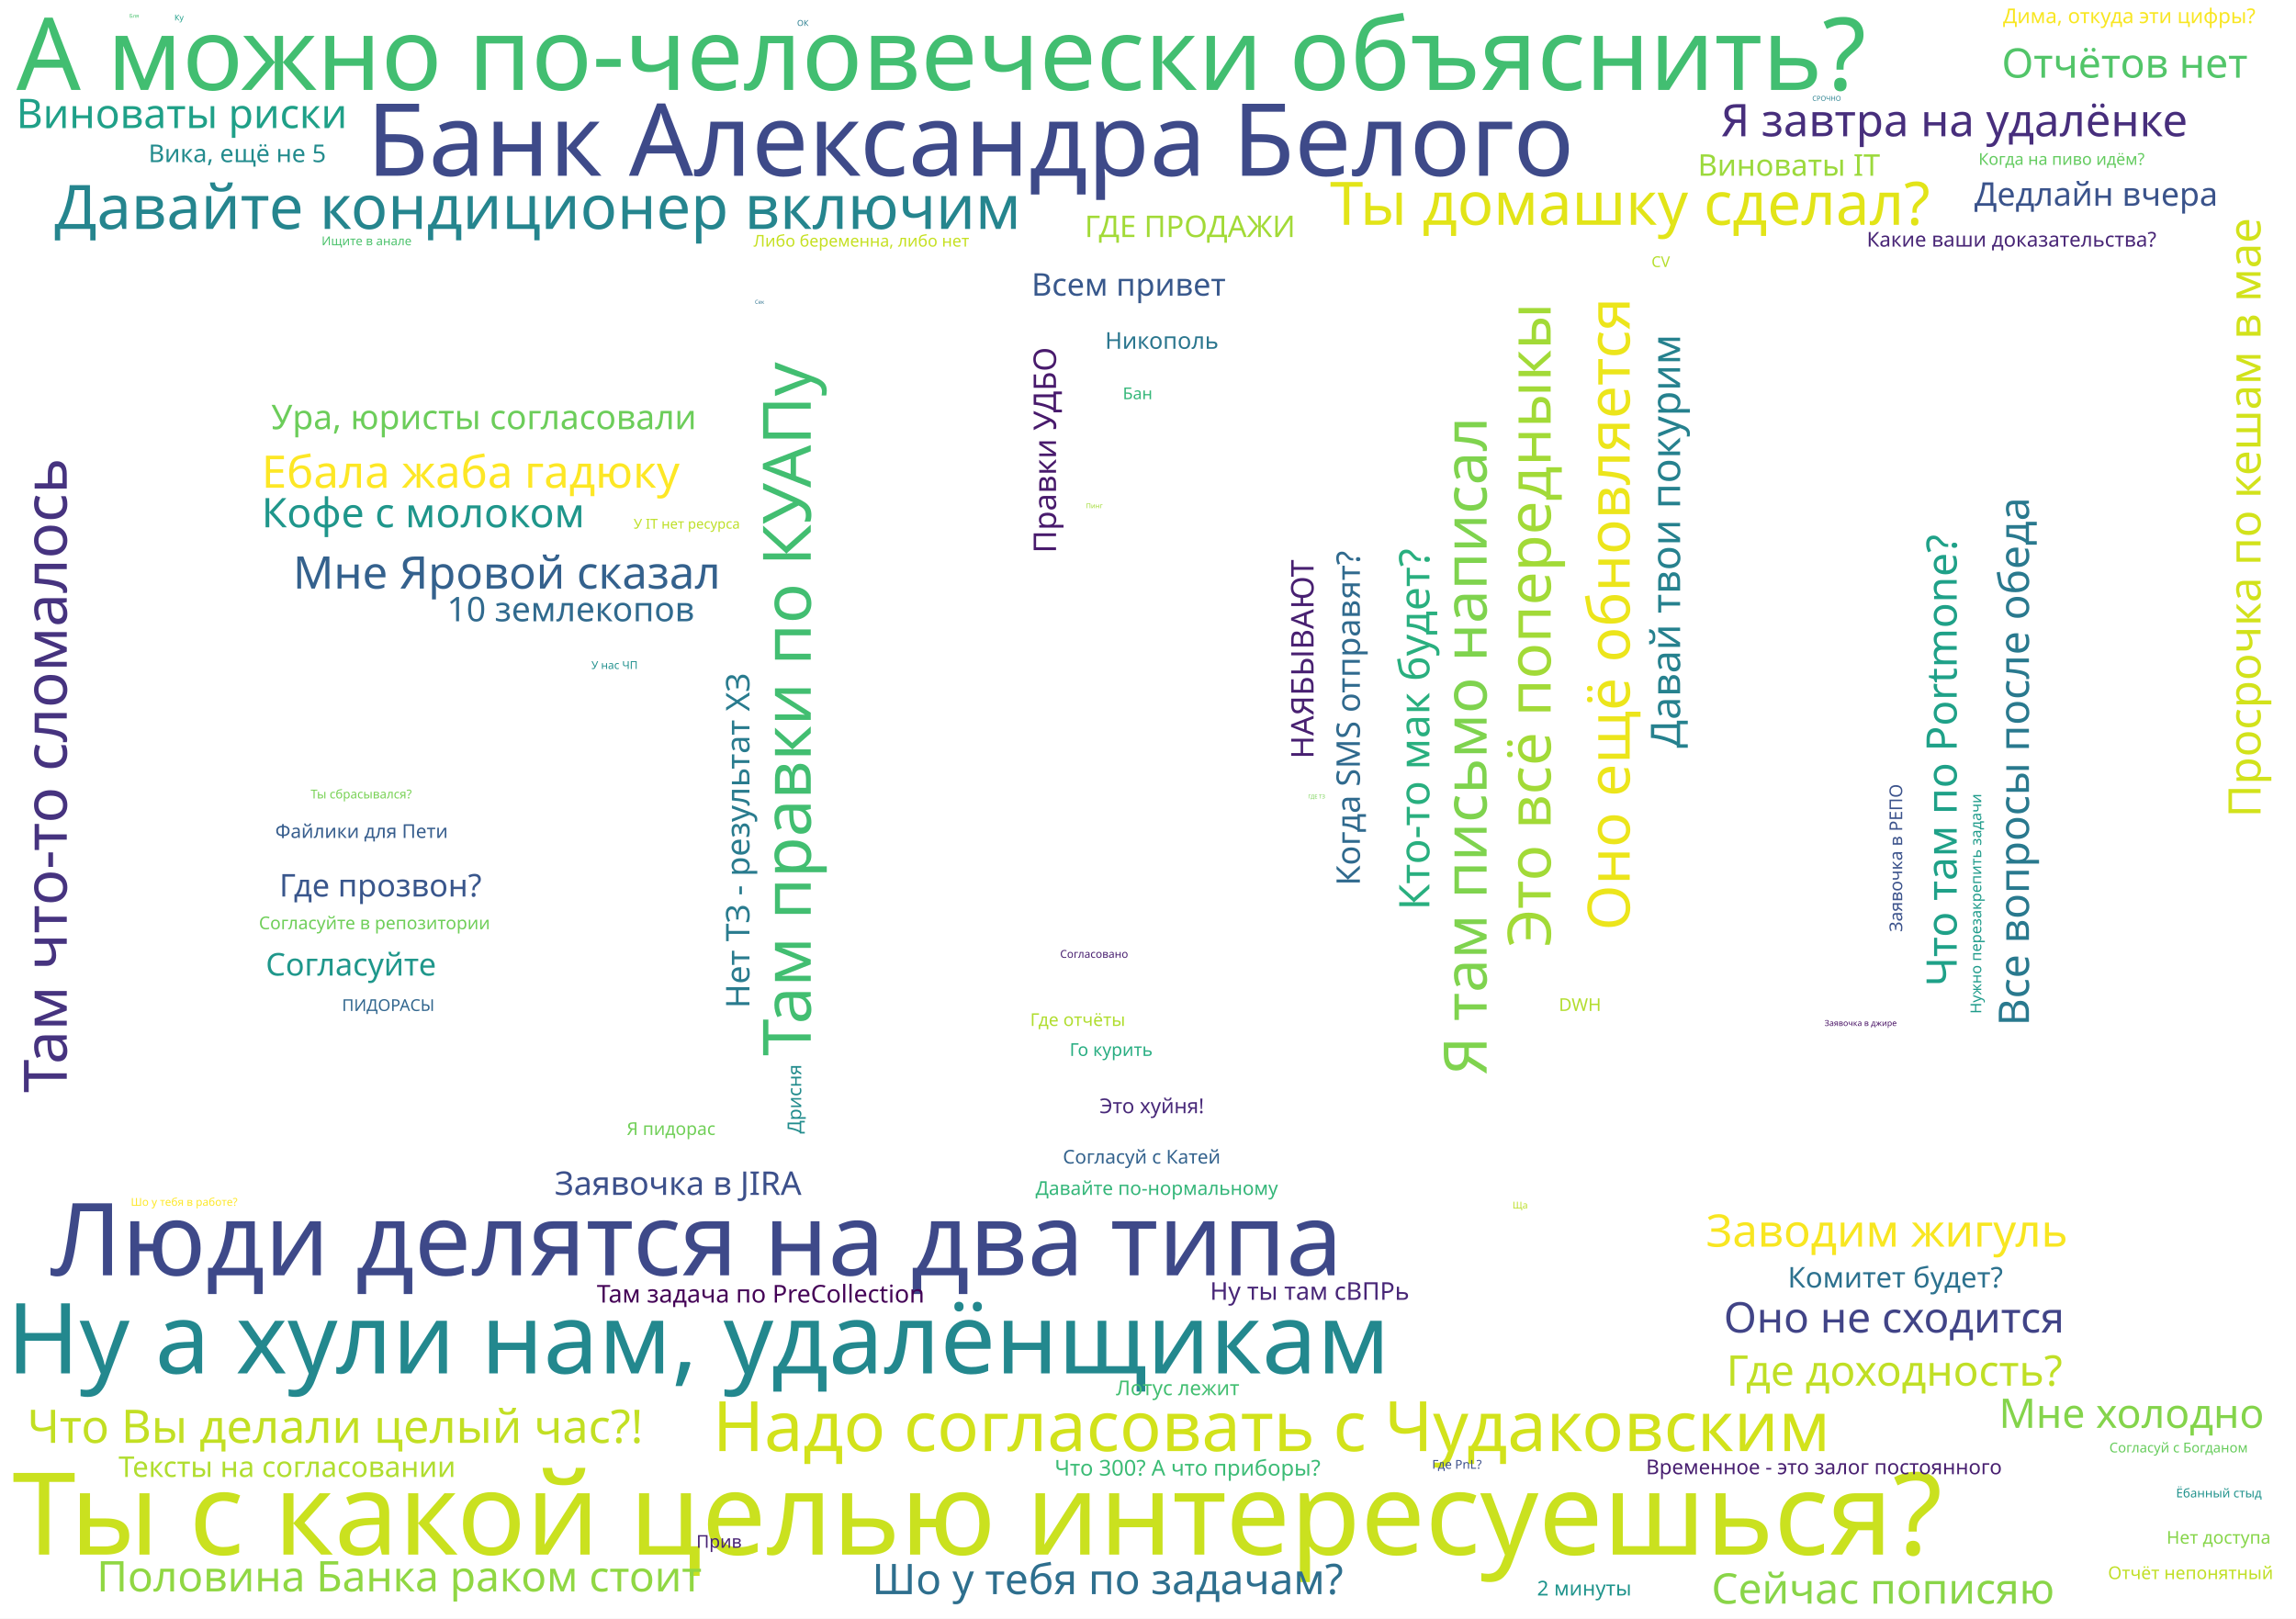
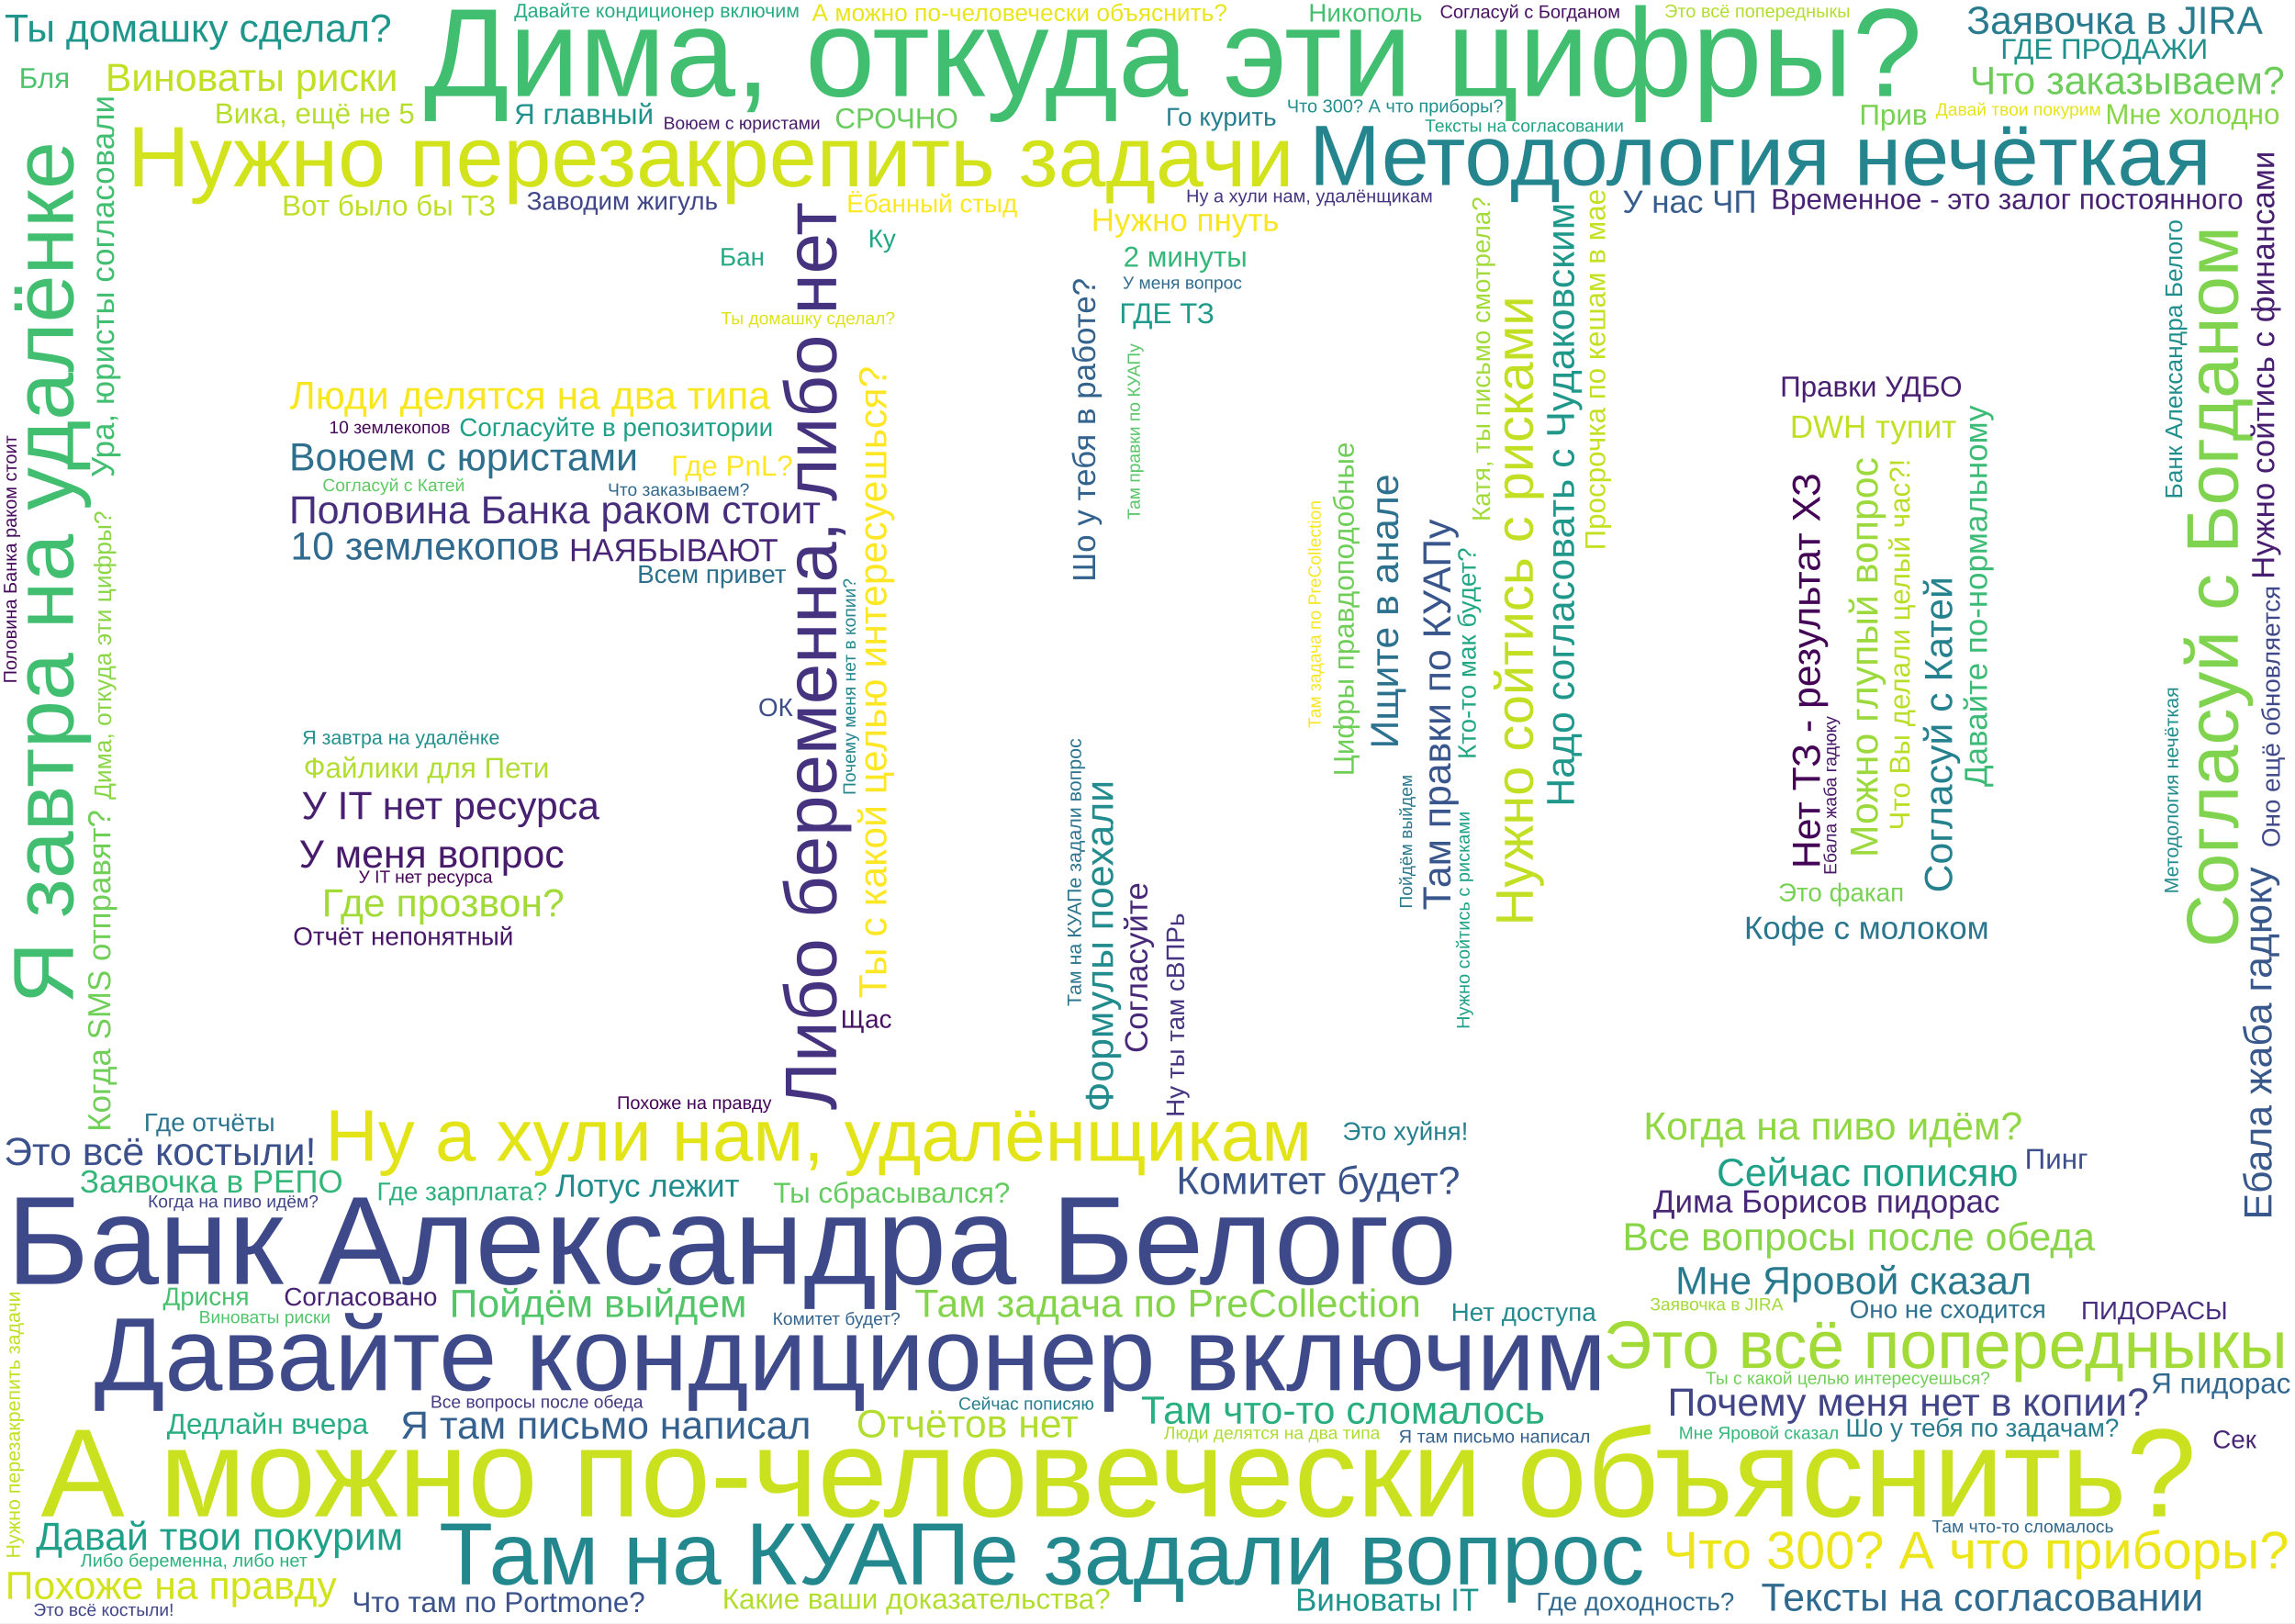
- <svg xmlns="http://www.w3.org/2000/svg" width="1685" height="1188">
-   <style>text{font-family:'Droid Sans Mono';font-weight:normal;font-style:normal;}</style>
+ <svg xmlns="http://www.w3.org/2000/svg" width="28064" height="19848">
+   <style>text{font-family:'Arial';font-weight:normal;font-style:normal;}</style>
  <rect width="100%" height="100%" style="fill:white" />
-   <text transform="translate(9,1141)" font-size="84" style="fill:rgb(202, 225, 31)">Ты с какой целью интересуешься?</text>
-   <text transform="translate(12,66)" font-size="74" style="fill:rgb(66, 190, 113)">А можно по-человечески объяснить?</text>
-   <text transform="translate(37,936)" font-size="74" style="fill:rgb(62, 73, 137)">Люди делятся на два типа</text>
-   <text transform="translate(269,129)" font-size="74" style="fill:rgb(62, 74, 137)">Банк Александра Белого</text>
-   <text transform="translate(5,1008)" font-size="72" style="fill:rgb(35, 136, 142)">Ну а хули нам, удалёнщикам</text>
-   <text transform="translate(523,1065)" font-size="51" style="fill:rgb(210, 226, 27)">Надо согласовать с Чудаковским</text>
-   <text transform="translate(595,775) rotate(-90)" font-size="49" style="fill:rgb(66, 190, 113)">Там правки по КУАПу</text>
-   <text transform="translate(40,168)" font-size="45" style="fill:rgb(37, 133, 142)">Давайте кондиционер включим</text>
-   <text transform="translate(976,165)" font-size="44" style="fill:rgb(226, 228, 24)">Ты домашку сделал?</text>
-   <text transform="translate(49,802) rotate(-90)" font-size="44" style="fill:rgb(70, 51, 127)">Там что-то сломалось</text>
-   <text transform="translate(1091,789) rotate(-90)" font-size="44" style="fill:rgb(127, 211, 78)">Я там письмо написал</text>
-   <text transform="translate(1138,695) rotate(-90)" font-size="44" style="fill:rgb(162, 218, 55)">Это всё попередныкы</text>
-   <text transform="translate(1196,683) rotate(-90)" font-size="43" style="fill:rgb(236, 229, 27)">Оно ещё обновляется</text>
-   <text transform="translate(20,1059)" font-size="34" style="fill:rgb(194, 223, 35)">Что Вы делали целый час?!</text>
-   <text transform="translate(1263,100)" font-size="33" style="fill:rgb(71, 46, 124)">Я завтра на удалёнке</text>
-   <text transform="translate(215,432)" font-size="33" style="fill:rgb(52, 97, 141)">Мне Яровой сказал</text>
-   <text transform="translate(1659,600) rotate(-90)" font-size="33" style="fill:rgb(210, 226, 27)">Просрочка по кешам в мае</text>
-   <text transform="translate(192,358)" font-size="33" style="fill:rgb(253, 231, 37)">Ебала жаба гадюку</text>
-   <text transform="translate(1252,915)" font-size="33" style="fill:rgb(248, 230, 33)">Заводим жигуль</text>
-   <text transform="translate(71,1168)" font-size="31" style="fill:rgb(144, 215, 67)">Половина Банка раком стоит</text>
-   <text transform="translate(640,1170)" font-size="31" style="fill:rgb(46, 111, 142)">Шо у тебя по задачам?</text>
-   <text transform="translate(1256,1177)" font-size="31" style="fill:rgb(137, 213, 72)">Сейчас пописяю</text>
-   <text transform="translate(1489,753) rotate(-90)" font-size="31" style="fill:rgb(41, 121, 142)">Все вопросы после обеда</text>
-   <text transform="translate(1265,978)" font-size="31" style="fill:rgb(65, 68, 135)">Оно не сходится</text>
-   <text transform="translate(1436,724) rotate(-90)" font-size="31" style="fill:rgb(31, 161, 136)">Что там по Portmone?</text>
-   <text transform="translate(1049,668) rotate(-90)" font-size="31" style="fill:rgb(41, 175, 127)">Кто-то мак будет?</text>
-   <text transform="translate(1267,1017)" font-size="31" style="fill:rgb(192, 223, 37)">Где доходность?</text>
-   <text transform="translate(12,94)" font-size="30" style="fill:rgb(31, 160, 136)">Виноваты риски</text>
-   <text transform="translate(192,387)" font-size="30" style="fill:rgb(31, 150, 139)">Кофе с молоком</text>
-   <text transform="translate(1233,549) rotate(-90)" font-size="30" style="fill:rgb(38, 129, 142)">Давай твои покурим</text>
-   <text transform="translate(1467,1048)" font-size="30" style="fill:rgb(132, 212, 75)">Мне холодно</text>
-   <text transform="translate(1469,57)" font-size="30" style="fill:rgb(82, 197, 105)">Отчётов нет</text>
-   <text transform="translate(199,315)" font-size="25" style="fill:rgb(108, 205, 90)">Ура, юристы согласовали</text>
-   <text transform="translate(328,456)" font-size="25" style="fill:rgb(48, 106, 142)">10 землекопов</text>
-   <text transform="translate(1449,151)" font-size="24" style="fill:rgb(58, 83, 139)">Дедлайн вчера</text>
-   <text transform="translate(550,740) rotate(-90)" font-size="24" style="fill:rgb(41, 123, 142)">Нет ТЗ - результат ХЗ</text>
-   <text transform="translate(407,877)" font-size="24" style="fill:rgb(60, 80, 139)">Заявочка в JIRA</text>
-   <text transform="translate(998,650) rotate(-90)" font-size="24" style="fill:rgb(48, 106, 142)">Когда SMS отправят?</text>
-   <text transform="translate(205,658)" font-size="23" style="fill:rgb(57, 86, 140)">Где прозвон?</text>
-   <text transform="translate(775,406) rotate(-90)" font-size="23" style="fill:rgb(72, 26, 108)">Правки УДБО</text>
-   <text transform="translate(964,557) rotate(-90)" font-size="23" style="fill:rgb(72, 32, 113)">НАЯБЫВАЮТ</text>
-   <text transform="translate(757,217)" font-size="23" style="fill:rgb(56, 88, 140)">Всем привет</text>
-   <text transform="translate(195,716)" font-size="23" style="fill:rgb(31, 151, 139)">Согласуйте</text>
-   <text transform="translate(796,174)" font-size="22" style="fill:rgb(162, 218, 55)">ГДЕ ПРОДАЖИ</text>
-   <text transform="translate(1246,129)" font-size="22" style="fill:rgb(155, 217, 60)">Виноваты IT</text>
-   <text transform="translate(87,1084)" font-size="21" style="fill:rgb(176, 221, 47)">Тексты на согласовании</text>
-   <text transform="translate(1312,945)" font-size="21" style="fill:rgb(44, 113, 142)">Комитет будет?</text>
-   <text transform="translate(438,956)" font-size="18" style="fill:rgb(68, 2, 86)">Там задача по PreCollection</text>
-   <text transform="translate(109,119)" font-size="18" style="fill:rgb(34, 139, 141)">Вика, ещё не 5</text>
-   <text transform="translate(888,954)" font-size="18" style="fill:rgb(72, 38, 119)">Ну ты там сВПРь</text>
-   <text transform="translate(811,256)" font-size="17" style="fill:rgb(42, 118, 142)">Никополь</text>
-   <text transform="translate(774,1083)" font-size="16" style="fill:rgb(59, 187, 117)">Что 300? А что приборы?</text>
-   <text transform="translate(1208,1082)" font-size="15" style="fill:rgb(72, 31, 112)">Временное - это залог постоянного</text>
-   <text transform="translate(1470,17)" font-size="15" style="fill:rgb(248, 230, 33)">Дима, откуда эти цифры?</text>
-   <text transform="translate(807,817)" font-size="15" style="fill:rgb(72, 41, 121)">Это хуйня!</text>
-   <text transform="translate(1370,181)" font-size="15" style="fill:rgb(72, 37, 118)">Какие ваши доказательства?</text>
-   <text transform="translate(1128,1171)" font-size="15" style="fill:rgb(31, 148, 140)">2 минуты</text>
-   <text transform="translate(819,1024)" font-size="15" style="fill:rgb(66, 190, 113)">Лотус лежит</text>
-   <text transform="translate(202,615)" font-size="14" style="fill:rgb(54, 93, 141)">Файлики для Пети</text>
-   <text transform="translate(780,854)" font-size="14" style="fill:rgb(51, 98, 141)">Согласуй с Катей</text>
-   <text transform="translate(760,877)" font-size="14" style="fill:rgb(52, 182, 121)">Давайте по-нормальному</text>
-   <text transform="translate(588,832) rotate(-90)" font-size="14" style="fill:rgb(34, 140, 141)">Дрисня</text>
-   <text transform="translate(460,833)" font-size="13" style="fill:rgb(112, 207, 87)">Я пидорас</text>
-   <text transform="translate(1547,1159)" font-size="13" style="fill:rgb(192, 223, 37)">Отчёт непонятный</text>
-   <text transform="translate(511,1136)" font-size="13" style="fill:rgb(72, 35, 116)">Прив</text>
-   <text transform="translate(785,775)" font-size="13" style="fill:rgb(39, 173, 129)">Го курить</text>
-   <text transform="translate(190,682)" font-size="13" style="fill:rgb(110, 206, 88)">Согласуйте в репозитории</text>
-   <text transform="translate(1396,684) rotate(-90)" font-size="13" style="fill:rgb(59, 82, 139)">Заявочка в РЕПО</text>
-   <text transform="translate(1144,742)" font-size="13" style="fill:rgb(178, 221, 45)">DWH</text>
-   <text transform="translate(1590,1133)" font-size="13" style="fill:rgb(134, 213, 73)">Нет доступа</text>
-   <text transform="translate(756,753)" font-size="13" style="fill:rgb(176, 221, 47)">Где отчёты</text>
-   <text transform="translate(824,293)" font-size="12" style="fill:rgb(53, 183, 121)">Бан</text>
-   <text transform="translate(251,742)" font-size="12" style="fill:rgb(49, 102, 142)">ПИДОРАСЫ</text>
-   <text transform="translate(553,181)" font-size="12" style="fill:rgb(197, 224, 33)">Либо беременна, либо нет</text>
-   <text transform="translate(1452,121)" font-size="12" style="fill:rgb(99, 203, 95)">Когда на пиво идём?</text>
-   <text transform="translate(1454,744) rotate(-90)" font-size="11" style="fill:rgb(30, 155, 138)">Нужно перезакрепить задачи</text>
-   <text transform="translate(1212,196)" font-size="11" style="fill:rgb(181, 222, 43)">CV</text>
-   <text transform="translate(1548,1066)" font-size="10" style="fill:rgb(103, 204, 92)">Согласуй с Богданом</text>
-   <text transform="translate(465,388)" font-size="10" style="fill:rgb(189, 223, 38)">У IT нет ресурса</text>
-   <text transform="translate(1597,1099)" font-size="9" style="fill:rgb(32, 146, 140)">Ёбанный стыд</text>
-   <text transform="translate(1051,1078)" font-size="9" style="fill:rgb(60, 79, 138)">Где PnL?</text>
-   <text transform="translate(228,586)" font-size="9" style="fill:rgb(119, 209, 83)">Ты сбрасывался?</text>
-   <text transform="translate(236,180)" font-size="9" style="fill:rgb(76, 194, 108)">Ищите в анале</text>
-   <text transform="translate(434,491)" font-size="8" style="fill:rgb(33, 144, 141)">У нас ЧП</text>
-   <text transform="translate(778,703)" font-size="8" style="fill:rgb(72, 31, 112)">Согласовано</text>
-   <text transform="translate(96,885)" font-size="8" style="fill:rgb(253, 231, 37)">Шо у тебя в работе?</text>
-   <text transform="translate(1110,887)" font-size="7" style="fill:rgb(186, 222, 40)">Ща</text>
-   <text transform="translate(128,15)" font-size="6" style="fill:rgb(31, 159, 136)">Ку</text>
-   <text transform="translate(1339,753)" font-size="6" style="fill:rgb(71, 17, 100)">Заявочка в джире</text>
-   <text transform="translate(585,19)" font-size="6" style="fill:rgb(40, 125, 142)">ОК</text>
-   <text transform="translate(1330,74)" font-size="5" style="fill:rgb(39, 127, 142)">СРОЧНО</text>
-   <text transform="translate(797,373)" font-size="5" style="fill:rgb(162, 218, 55)">Пинг</text>
-   <text transform="translate(960,586)" font-size="4" style="fill:rgb(119, 209, 83)">ГДЕ ТЗ</text>
-   <text transform="translate(95,13)" font-size="4" style="fill:rgb(72, 193, 110)">Бля</text>
-   <text transform="translate(554,223)" font-size="4" style="fill:rgb(45, 113, 142)">Сек</text>
+   <text transform="translate(499,18542)" font-size="1536" style="fill:rgb(202, 225, 31)">А можно по-человечески объяснить?</text>
+   <text transform="translate(5184,1175)" font-size="1536" style="fill:rgb(66, 190, 113)">Дима, откуда эти цифры?</text>
+   <text transform="translate(80,15700)" font-size="1536" style="fill:rgb(62, 73, 137)">Банк Александра Белого</text>
+   <text transform="translate(1152,16999)" font-size="1272" style="fill:rgb(62, 74, 137)">Давайте кондиционер включим</text>
+   <text transform="translate(5368,19373)" font-size="1080" style="fill:rgb(35, 136, 142)">Там на КУАПе задали вопрос</text>
+   <text transform="translate(1560,2278)" font-size="1048" style="fill:rgb(210, 226, 27)">Нужно перезакрепить задачи</text>
+   <text transform="translate(894,12274) rotate(-90)" font-size="1048" style="fill:rgb(66, 190, 113)">Я завтра на удалёнке</text>
+   <text transform="translate(16008,2262)" font-size="1048" style="fill:rgb(37, 133, 142)">Методология нечёткая</text>
+   <text transform="translate(3976,14194)" font-size="896" style="fill:rgb(226, 228, 24)">Ну а хули нам, удалёнщикам</text>
+   <text transform="translate(10225,13575) rotate(-90)" font-size="896" style="fill:rgb(70, 51, 127)">Либо беременна, либо нет</text>
+   <text transform="translate(27365,11583) rotate(-90)" font-size="896" style="fill:rgb(127, 211, 78)">Согласуй с Богданом</text>
+   <text transform="translate(19608,16728)" font-size="824" style="fill:rgb(162, 218, 55)">Это всё попередныкы</text>
+   <text transform="translate(20336,19179)" font-size="648" style="fill:rgb(236, 229, 27)">Что 300? А что приборы?</text>
+   <text transform="translate(18744,11321) rotate(-90)" font-size="648" style="fill:rgb(194, 223, 35)">Нужно сойтись с рисками</text>
+   <text transform="translate(3536,6400)" font-size="480" style="fill:rgb(71, 46, 124)">Половина Банка раком стоит</text>
+   <text transform="translate(4896,17592)" font-size="480" style="fill:rgb(52, 97, 141)">Я там письмо написал</text>
+   <text transform="translate(64,19552)" font-size="480" style="fill:rgb(210, 226, 27)">Похоже на правду</text>
+   <text transform="translate(10838,12207) rotate(-90)" font-size="480" style="fill:rgb(253, 231, 37)">Ты с какой целью интересуешься?</text>
+   <text transform="translate(3544,5000)" font-size="480" style="fill:rgb(248, 230, 33)">Люди делятся на два типа</text>
+   <text transform="translate(20096,13934)" font-size="480" style="fill:rgb(144, 215, 67)">Когда на пиво идём?</text>
+   <text transform="translate(3536,5752)" font-size="480" style="fill:rgb(46, 111, 142)">Воюем с юристами</text>
+   <text transform="translate(19840,15288)" font-size="480" style="fill:rgb(137, 213, 72)">Все вопросы после обеда</text>
+   <text transform="translate(20488,15824)" font-size="480" style="fill:rgb(41, 121, 142)">Мне Яровой сказал</text>
+   <text transform="translate(20392,17310)" font-size="480" style="fill:rgb(65, 68, 135)">Почему меня нет в копии?</text>
+   <text transform="translate(20992,14502)" font-size="480" style="fill:rgb(31, 161, 136)">Сейчас пописяю</text>
+   <text transform="translate(13952,17408)" font-size="480" style="fill:rgb(41, 175, 127)">Там что-то сломалось</text>
+   <text transform="translate(1288,1112)" font-size="480" style="fill:rgb(192, 223, 37)">Виноваты риски</text>
+   <text transform="translate(440,18952)" font-size="480" style="fill:rgb(31, 160, 136)">Давай твои покурим</text>
+   <text transform="translate(56,510)" font-size="480" style="fill:rgb(31, 150, 139)">Ты домашку сделал?</text>
+   <text transform="translate(23870,10916) rotate(-90)" font-size="480" style="fill:rgb(38, 129, 142)">Согласуй с Катей</text>
+   <text transform="translate(11184,16102)" font-size="480" style="fill:rgb(132, 212, 75)">Там задача по PreCollection</text>
+   <text transform="translate(5496,16104)" font-size="480" style="fill:rgb(82, 197, 105)">Пойдём выйдем</text>
+   <text transform="translate(24088,1150)" font-size="480" style="fill:rgb(108, 205, 90)">Что заказываем?</text>
+   <text transform="translate(3552,6842)" font-size="480" style="fill:rgb(48, 106, 142)">10 землекопов</text>
+   <text transform="translate(14384,14600)" font-size="480" style="fill:rgb(58, 83, 139)">Комитет будет?</text>
+   <text transform="translate(24048,414)" font-size="480" style="fill:rgb(41, 123, 142)">Заявочка в JIRA</text>
+   <text transform="translate(48,14246)" font-size="480" style="fill:rgb(60, 80, 139)">Это всё костыли!</text>
+   <text transform="translate(21536,19696)" font-size="480" style="fill:rgb(48, 106, 142)">Тексты на согласовании</text>
+   <text transform="translate(17736,11129) rotate(-90)" font-size="480" style="fill:rgb(57, 86, 140)">Там правки по КУАПу</text>
+   <text transform="translate(3656,10608)" font-size="480" style="fill:rgb(72, 26, 108)">У меня вопрос</text>
+   <text transform="translate(3688,10016)" font-size="480" style="fill:rgb(72, 32, 113)">У IT нет ресурса</text>
+   <text transform="translate(27776,14913) rotate(-90)" font-size="480" style="fill:rgb(56, 88, 140)">Ебала жаба гадюку</text>
+   <text transform="translate(19248,9863) rotate(-90)" font-size="480" style="fill:rgb(31, 151, 139)">Надо согласовать с Чудаковским</text>
+   <text transform="translate(3936,11206)" font-size="480" style="fill:rgb(162, 218, 55)">Где прозвон?</text>
+   <text transform="translate(22960,10486) rotate(-90)" font-size="480" style="fill:rgb(155, 217, 60)">Можно глупый вопрос</text>
+   <text transform="translate(10472,17574)" font-size="480" style="fill:rgb(176, 221, 47)">Отчётов нет</text>
+   <text transform="translate(17096,9154) rotate(-90)" font-size="480" style="fill:rgb(44, 113, 142)">Ищите в анале</text>
+   <text transform="translate(22254,10621) rotate(-90)" font-size="480" style="fill:rgb(68, 2, 86)">Нет ТЗ - результат ХЗ</text>
+   <text transform="translate(13610,13596) rotate(-90)" font-size="480" style="fill:rgb(34, 139, 141)">Формулы поехали</text>
+   <text transform="translate(20216,14825)" font-size="392" style="fill:rgb(72, 38, 119)">Дима Борисов пидорас</text>
+   <text transform="translate(21328,11481)" font-size="392" style="fill:rgb(42, 118, 142)">Кофе с молоком</text>
+   <text transform="translate(24297,9621) rotate(-90)" font-size="392" style="fill:rgb(59, 187, 117)">Давайте по-нормальному</text>
+   <text transform="translate(27809,7082) rotate(-90)" font-size="392" style="fill:rgb(72, 31, 112)">Нужно сойтись с финансами</text>
+   <text transform="translate(13344,2825)" font-size="392" style="fill:rgb(248, 230, 33)">Нужно пнуть</text>
+   <text transform="translate(14030,12876) rotate(-90)" font-size="392" style="fill:rgb(72, 41, 121)">Согласуйте</text>
+   <text transform="translate(6960,6862)" font-size="392" style="fill:rgb(72, 37, 118)">НАЯБЫВАЮТ</text>
+   <text transform="translate(15840,19697)" font-size="392" style="fill:rgb(31, 148, 140)">Виноваты IT</text>
+   <text transform="translate(1393,5837) rotate(-90)" font-size="392" style="fill:rgb(66, 190, 113)">Ура, юристы согласовали</text>
+   <text transform="translate(19840,2601)" font-size="392" style="fill:rgb(54, 93, 141)">У нас ЧП</text>
+   <text transform="translate(13392,7115) rotate(-90)" font-size="392" style="fill:rgb(51, 98, 141)">Шо у тебя в работе?</text>
+   <text transform="translate(976,14582)" font-size="392" style="fill:rgb(52, 182, 121)">Заявочка в РЕПО</text>
+   <text transform="translate(6792,14633)" font-size="392" style="fill:rgb(34, 140, 141)">Лотус лежит</text>
+   <text transform="translate(1350,13839) rotate(-90)" font-size="392" style="fill:rgb(112, 207, 87)">Когда SMS отправят?</text>
+   <text transform="translate(21888,5353)" font-size="392" style="fill:rgb(192, 223, 37)">DWH тупит</text>
+   <text transform="translate(21656,2556)" font-size="352" style="fill:rgb(72, 35, 116)">Временное - это залог постоянного</text>
+   <text transform="translate(2040,17532)" font-size="352" style="fill:rgb(39, 173, 129)">Дедлайн вчера</text>
+   <text transform="translate(16554,9490) rotate(-90)" font-size="352" style="fill:rgb(110, 206, 88)">Цифры правдоподобные</text>
+   <text transform="translate(4304,19712)" font-size="352" style="fill:rgb(59, 82, 139)">Что там по Portmone?</text>
+   <text transform="translate(8832,19672)" font-size="352" style="fill:rgb(178, 221, 45)">Какие ваши доказательства?</text>
+   <text transform="translate(25744,1516)" font-size="352" style="fill:rgb(134, 213, 73)">Мне холодно</text>
+   <text transform="translate(3712,9510)" font-size="352" style="fill:rgb(176, 221, 47)">Файлики для Пети</text>
+   <text transform="translate(13736,3261)" font-size="352" style="fill:rgb(53, 183, 121)">2 минуты</text>
+   <text transform="translate(26304,17036)" font-size="352" style="fill:rgb(49, 102, 142)">Я пидорас</text>
+   <text transform="translate(19628,6729) rotate(-90)" font-size="352" style="fill:rgb(197, 224, 33)">Просрочка по кешам в мае</text>
+   <text transform="translate(9456,14706)" font-size="352" style="fill:rgb(99, 203, 95)">Ты сбрасывался?</text>
+   <text transform="translate(13688,3952)" font-size="352" style="fill:rgb(30, 155, 138)">ГДЕ ТЗ</text>
+   <text transform="translate(2624,1508)" font-size="352" style="fill:rgb(181, 222, 43)">Вика, ещё не 5</text>
+   <text transform="translate(10208,1568)" font-size="352" style="fill:rgb(103, 204, 92)">СРОЧНО</text>
+   <text transform="translate(3448,2634)" font-size="352" style="fill:rgb(189, 223, 38)">Вот было бы ТЗ</text>
+   <text transform="translate(6288,1516)" font-size="352" style="fill:rgb(32, 146, 140)">Я главный</text>
+   <text transform="translate(24760,14292)" font-size="352" style="fill:rgb(60, 79, 138)">Пинг</text>
+   <text transform="translate(22736,1524)" font-size="352" style="fill:rgb(119, 209, 83)">Прив</text>
+   <text transform="translate(232,1076)" font-size="352" style="fill:rgb(76, 194, 108)">Бля</text>
+   <text transform="translate(24464,720)" font-size="352" style="fill:rgb(33, 144, 141)">ГДЕ ПРОДАЖИ</text>
+   <text transform="translate(21768,4848)" font-size="352" style="fill:rgb(72, 31, 112)">Правки УДБО</text>
+   <text transform="translate(8208,5816)" font-size="352" style="fill:rgb(253, 231, 37)">Где PnL?</text>
+   <text transform="translate(23352,10154) rotate(-90)" font-size="352" style="fill:rgb(186, 222, 40)">Что Вы делали целый час?!</text>
+   <text transform="translate(5616,5332)" font-size="312" style="fill:rgb(31, 159, 136)">Согласуйте в репозитории</text>
+   <text transform="translate(10280,12568)" font-size="312" style="fill:rgb(71, 17, 100)">Щас</text>
+   <text transform="translate(22568,17566)" font-size="312" style="fill:rgb(40, 125, 142)">Шо у тебя по задачам?</text>
+   <text transform="translate(14256,1536)" font-size="312" style="fill:rgb(39, 127, 142)">Го курить</text>
+   <text transform="translate(18220,6376) rotate(-90)" font-size="312" style="fill:rgb(162, 218, 55)">Катя, ты письмо смотрела?</text>
+   <text transform="translate(21744,11020)" font-size="312" style="fill:rgb(119, 209, 83)">Это факап</text>
+   <text transform="translate(1992,15960)" font-size="312" style="fill:rgb(72, 193, 110)">Дрисня</text>
+   <text transform="translate(22616,16116)" font-size="312" style="fill:rgb(45, 113, 142)">Оно не сходится</text>
+   <text transform="translate(17744,16152)" font-size="312" style="fill:rgb(35, 138, 141)">Нет доступа</text>
+   <text transform="translate(18784,19692)" font-size="312" style="fill:rgb(49, 104, 142)">Где доходность?</text>
+   <text transform="translate(25448,16132)" font-size="312" style="fill:rgb(71, 46, 124)">ПИДОРАСЫ</text>
+   <text transform="translate(16000,264)" font-size="312" style="fill:rgb(68, 191, 112)">Никополь</text>
+   <text transform="translate(3472,15964)" font-size="312" style="fill:rgb(72, 33, 115)">Согласовано</text>
+   <text transform="translate(9272,8756)" font-size="312" style="fill:rgb(61, 77, 138)">ОК</text>
+   <text transform="translate(6440,2564)" font-size="312" style="fill:rgb(64, 70, 136)">Заводим жигуль</text>
+   <text transform="translate(10352,2596)" font-size="312" style="fill:rgb(251, 231, 35)">Ёбанный стыд</text>
+   <text transform="translate(4608,14676)" font-size="312" style="fill:rgb(44, 177, 126)">Где зарплата?</text>
+   <text transform="translate(14480,13660) rotate(-90)" font-size="312" style="fill:rgb(70, 52, 128)">Ну ты там сВПРь</text>
+   <text transform="translate(16416,13940)" font-size="312" style="fill:rgb(38, 129, 142)">Это хуйня!</text>
+   <text transform="translate(18046,9284) rotate(-90)" font-size="312" style="fill:rgb(34, 167, 133)">Кто-то мак будет?</text>
+   <text transform="translate(7792,7128)" font-size="312" style="fill:rgb(45, 112, 142)">Всем привет</text>
+   <text transform="translate(8800,3248)" font-size="312" style="fill:rgb(35, 169, 131)">Бан</text>
+   <text transform="translate(27056,17708)" font-size="312" style="fill:rgb(72, 38, 119)">Сек</text>
+   <text transform="translate(10616,3024)" font-size="312" style="fill:rgb(33, 166, 133)">Ку</text>
+   <text transform="translate(27878,10362) rotate(-90)" font-size="312" style="fill:rgb(63, 72, 137)">Оно ещё обновляется</text>
+   <text transform="translate(1760,13832)" font-size="312" style="fill:rgb(43, 117, 142)">Где отчёты</text>
+   <text transform="translate(3584,11556)" font-size="312" style="fill:rgb(72, 22, 104)">Отчёт непонятный</text>
+   <text transform="translate(9929,257)" font-size="296" style="fill:rgb(234, 229, 26)">А можно по-человечески объяснить?</text>
+   <text transform="translate(1359,9777) rotate(-90)" font-size="296" style="fill:rgb(139, 214, 70)">Дима, откуда эти цифры?</text>
+   <text transform="translate(26684,6102) rotate(-90)" font-size="296" style="fill:rgb(33, 142, 141)">Банк Александра Белого</text>
+   <text transform="translate(6288,212)" font-size="240" style="fill:rgb(37, 171, 130)">Давайте кондиционер включим</text>
+   <text transform="translate(13220,12304) rotate(-90)" font-size="240" style="fill:rgb(43, 117, 142)">Там на КУАПе задали вопрос</text>
+   <text transform="translate(244,19055) rotate(-90)" font-size="240" style="fill:rgb(192, 223, 37)">Нужно перезакрепить задачи</text>
+   <text transform="translate(3696,9100)" font-size="240" style="fill:rgb(33, 144, 141)">Я завтра на удалёнке</text>
+   <text transform="translate(26636,10927) rotate(-90)" font-size="240" style="fill:rgb(34, 139, 141)">Методология нечёткая</text>
+   <text transform="translate(14504,2473)" font-size="224" style="fill:rgb(69, 53, 129)">Ну а хули нам, удалёнщикам</text>
+   <text transform="translate(984,19157)" font-size="224" style="fill:rgb(44, 177, 126)">Либо беременна, либо нет</text>
+   <text transform="translate(17608,220)" font-size="224" style="fill:rgb(71, 16, 99)">Согласуй с Богданом</text>
+   <text transform="translate(20352,212)" font-size="224" style="fill:rgb(178, 221, 45)">Это всё попередныкы</text>
+   <text transform="translate(15736,1373)" font-size="224" style="fill:rgb(33, 142, 141)">Что 300? А что приборы?</text>
+   <text transform="translate(17969,12583) rotate(-90)" font-size="224" style="fill:rgb(31, 162, 135)">Нужно сойтись с рисками</text>
+   <text transform="translate(201,8356) rotate(-90)" font-size="224" style="fill:rgb(70, 10, 93)">Половина Банка раком стоит</text>
+   <text transform="translate(17104,17641)" font-size="224" style="fill:rgb(52, 97, 141)">Я там письмо написал</text>
+   <text transform="translate(7544,13561)" font-size="224" style="fill:rgb(69, 5, 89)">Похоже на правду</text>
+   <text transform="translate(20856,16925)" font-size="216" style="fill:rgb(112, 207, 87)">Ты с какой целью интересуешься?</text>
+   <text transform="translate(14232,17595)" font-size="216" style="fill:rgb(173, 220, 48)">Люди делятся на два типа</text>
+   <text transform="translate(1808,14765)" font-size="216" style="fill:rgb(65, 68, 135)">Когда на пиво идём?</text>
+   <text transform="translate(8112,1579)" font-size="216" style="fill:rgb(72, 27, 109)">Воюем с юристами</text>
+   <text transform="translate(5264,17215)" font-size="216" style="fill:rgb(69, 56, 130)">Все вопросы после обеда</text>
+   <text transform="translate(20528,17595)" font-size="216" style="fill:rgb(52, 182, 121)">Мне Яровой сказал</text>
+   <text transform="translate(10461,9721) rotate(-90)" font-size="216" style="fill:rgb(37, 133, 142)">Почему меня нет в копии?</text>
+   <text transform="translate(11720,17238)" font-size="216" style="fill:rgb(40, 125, 142)">Сейчас пописяю</text>
+   <text transform="translate(23624,18739)" font-size="216" style="fill:rgb(49, 104, 142)">Там что-то сломалось</text>
+   <text transform="translate(2432,16179)" font-size="216" style="fill:rgb(80, 196, 106)">Виноваты риски</text>
+   <text transform="translate(23672,1411)" font-size="216" style="fill:rgb(229, 228, 25)">Давай твои покурим</text>
+   <text transform="translate(8816,3965)" font-size="216" style="fill:rgb(221, 227, 24)">Ты домашку сделал?</text>
+   <text transform="translate(3944,6006)" font-size="216" style="fill:rgb(94, 201, 98)">Согласуй с Катей</text>
+   <text transform="translate(16150,8904) rotate(-90)" font-size="216" style="fill:rgb(248, 230, 33)">Там задача по PreCollection</text>
+   <text transform="translate(17267,11109) rotate(-90)" font-size="216" style="fill:rgb(41, 121, 142)">Пойдём выйдем</text>
+   <text transform="translate(7432,6061)" font-size="216" style="fill:rgb(49, 104, 142)">Что заказываем?</text>
+   <text transform="translate(4024,5299)" font-size="216" style="fill:rgb(70, 8, 92)">10 землекопов</text>
+   <text transform="translate(9448,16199)" font-size="216" style="fill:rgb(50, 100, 142)">Комитет будет?</text>
+   <text transform="translate(20176,16022)" font-size="216" style="fill:rgb(162, 218, 55)">Заявочка в JIRA</text>
+   <text transform="translate(408,19758)" font-size="216" style="fill:rgb(64, 69, 136)">Это всё костыли!</text>
+   <text transform="translate(17424,1611)" font-size="216" style="fill:rgb(32, 164, 134)">Тексты на согласовании</text>
+   <text transform="translate(13939,6352) rotate(-90)" font-size="216" style="fill:rgb(86, 198, 103)">Там правки по КУАПу</text>
+   <text transform="translate(13728,3531)" font-size="216" style="fill:rgb(47, 108, 142)">У меня вопрос</text>
+   <text transform="translate(4384,10795)" font-size="216" style="fill:rgb(69, 4, 87)">У IT нет ресурса</text>
+   <text transform="translate(22455,10697) rotate(-90)" font-size="216" style="fill:rgb(72, 22, 104)">Ебала жаба гадюку</text>
</svg>
